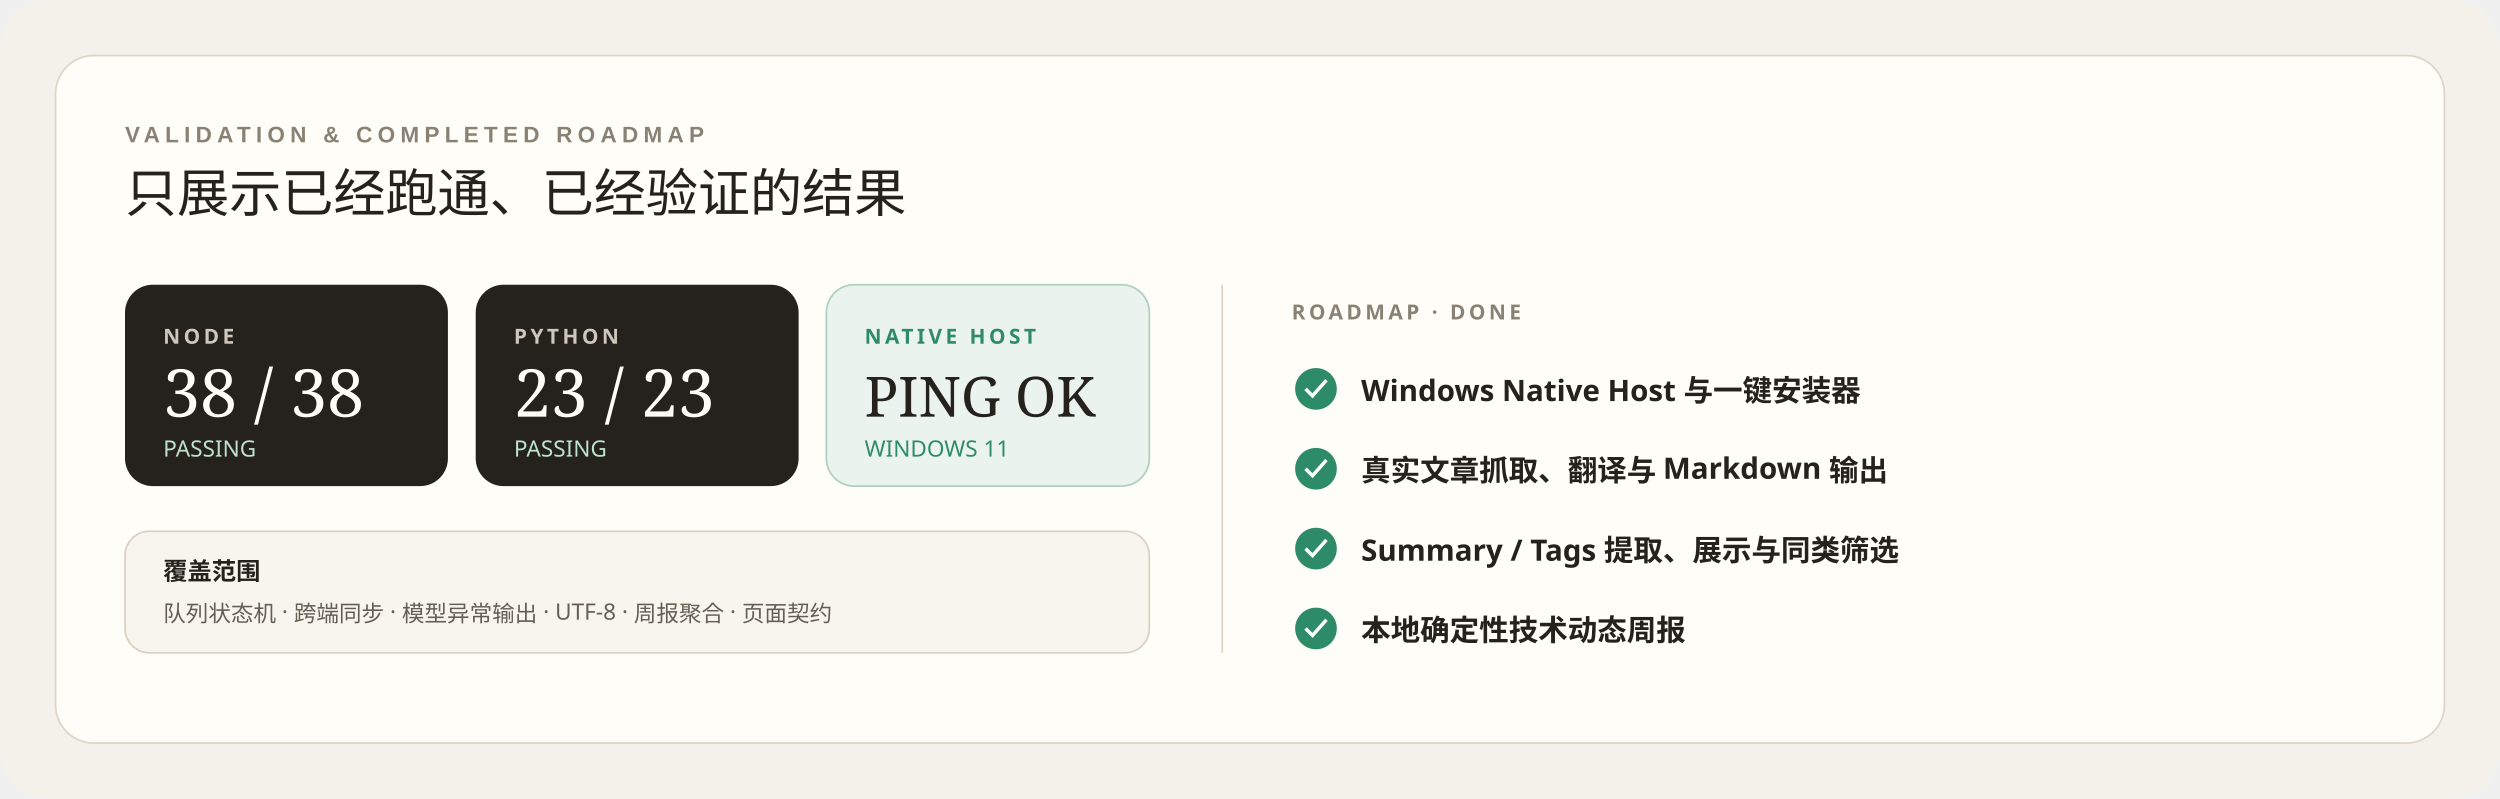
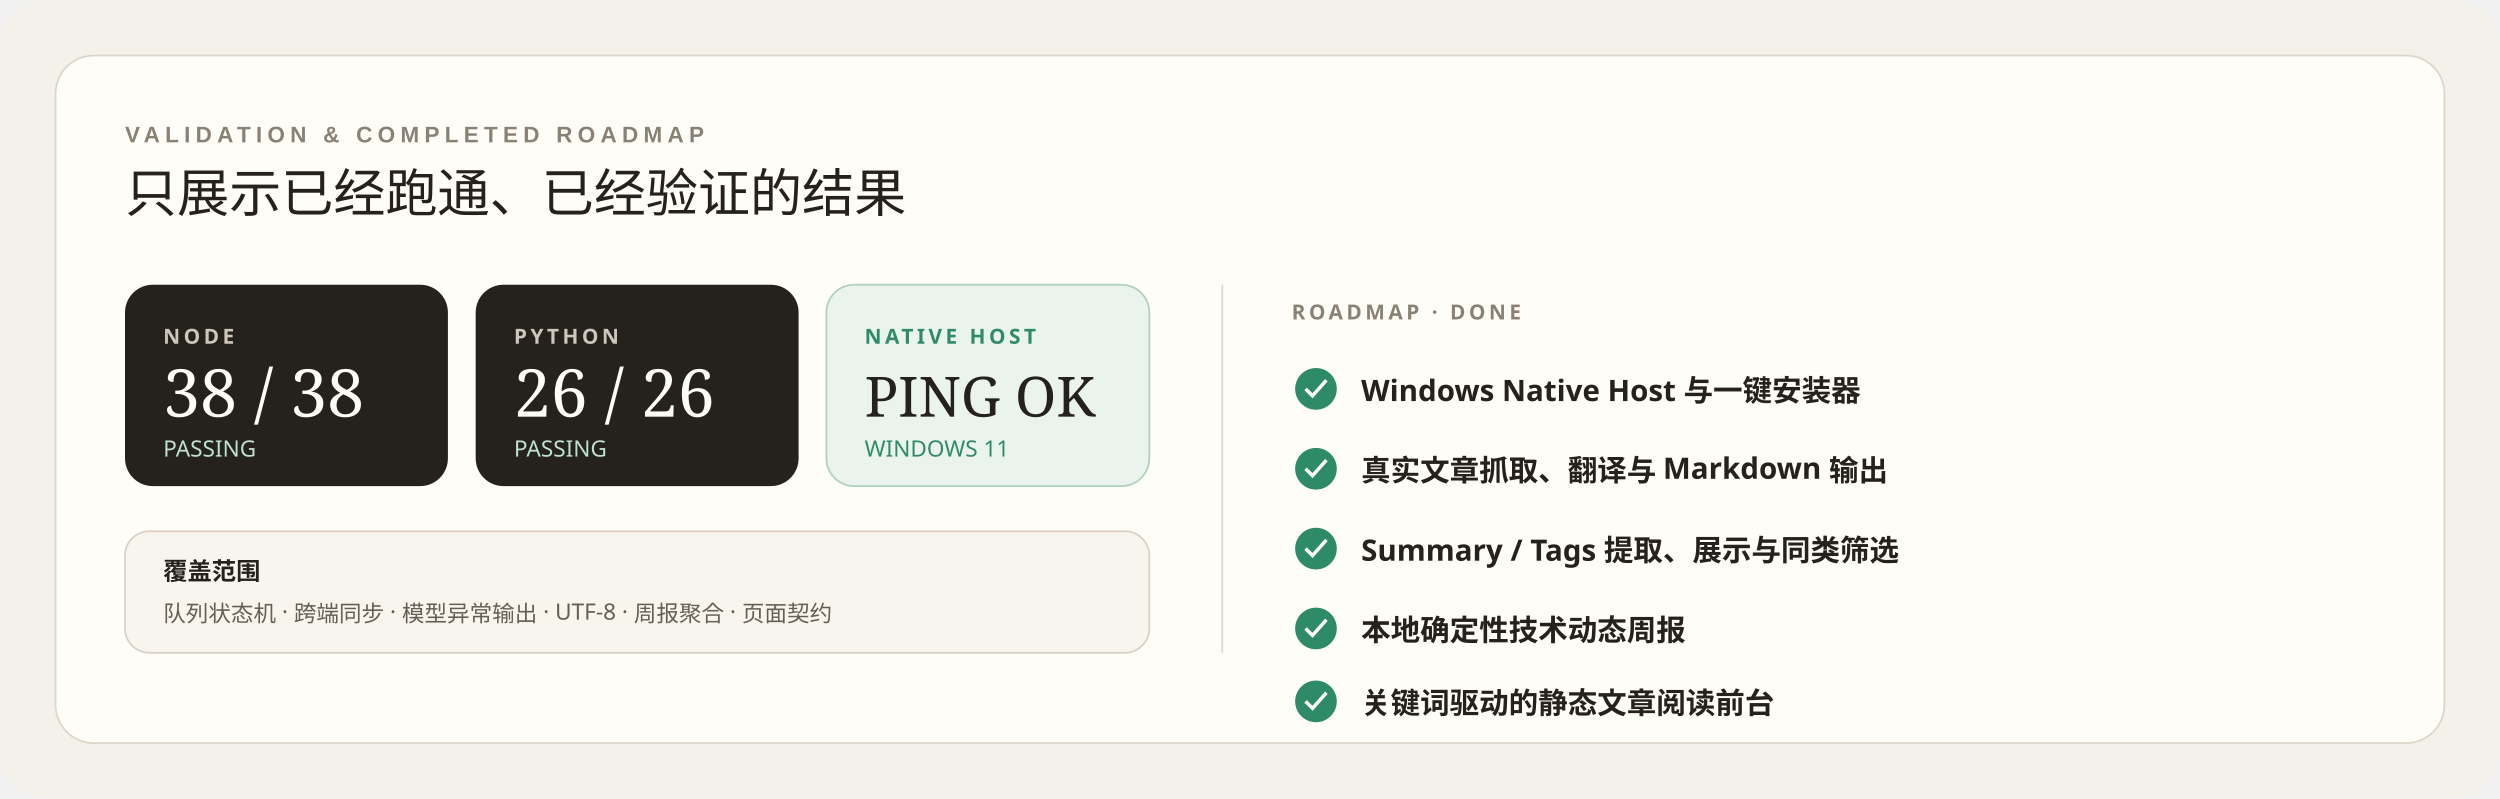
<svg xmlns="http://www.w3.org/2000/svg" width="1440" height="460" viewBox="0 0 1440 460" fill="none">
  <rect width="1440" height="460" rx="28" fill="#F4F1EA" />
  <rect x="32" y="32" width="1376" height="396" rx="22" fill="#FFFDF8" stroke="#DDD5C8" />
  <text x="72" y="82" fill="#8A8175" font-family="Segoe UI, Arial, sans-serif" font-size="13" font-weight="700" letter-spacing="3">VALIDATION &amp; COMPLETED ROADMAP</text>
  <text x="72" y="122" fill="#25221E" font-family="Georgia, Microsoft YaHei, serif" font-size="30">只展示已经跑通、已经验证的结果</text>
  <g font-family="Segoe UI, PingFang SC, Microsoft YaHei, sans-serif">
    <g transform="translate(72 164)">
      <rect width="186" height="116" rx="16" fill="#25221E" />
      <text x="22" y="34" fill="#CFC7BC" font-size="12" font-weight="700" letter-spacing="2">NODE</text>
      <text x="22" y="76" fill="#FFFDF8" font-family="Georgia, serif" font-size="38">38 / 38</text>
      <text x="22" y="99" fill="#BEE2CB" font-size="13">PASSING</text>
    </g>
    <g transform="translate(274 164)">
      <rect width="186" height="116" rx="16" fill="#25221E" />
      <text x="22" y="34" fill="#CFC7BC" font-size="12" font-weight="700" letter-spacing="2">PYTHON</text>
-       <text x="22" y="76" fill="#FFFDF8" font-family="Georgia, serif" font-size="38">23 / 23</text>
+       <text x="22" y="76" fill="#FFFDF8" font-family="Georgia, serif" font-size="38">26 / 26</text>
      <text x="22" y="99" fill="#BEE2CB" font-size="13">PASSING</text>
    </g>
    <g transform="translate(476 164)">
      <rect width="186" height="116" rx="16" fill="#EAF3ED" stroke="#AED0BC" />
      <text x="22" y="34" fill="#2E8B67" font-size="12" font-weight="700" letter-spacing="2">NATIVE HOST</text>
      <text x="22" y="76" fill="#25221E" font-family="Georgia, serif" font-size="32">PING OK</text>
      <text x="22" y="99" fill="#2E8B67" font-size="13">WINDOWS 11</text>
    </g>
    <line x1="704" y1="164" x2="704" y2="376" stroke="#DDD5C8" />
    <text x="744" y="184" fill="#8A8175" font-size="12" font-weight="700" letter-spacing="2">ROADMAP · DONE</text>
    <g fill="#25221E" font-size="17" font-weight="600">
      <circle cx="758" cy="224" r="12" fill="#2E8B67" />
      <path d="M752 224L756 228L764 219" stroke="white" stroke-width="2" fill="none" />
      <text x="784" y="231">Windows Native Host 与一键安装器</text>
      <circle cx="758" cy="270" r="12" fill="#2E8B67" />
      <path d="M752 270L756 274L764 265" stroke="white" stroke-width="2" fill="none" />
      <text x="784" y="277">真实文章抓取、翻译与 Markdown 输出</text>
      <circle cx="758" cy="316" r="12" fill="#2E8B67" />
      <path d="M752 316L756 320L764 311" stroke="white" stroke-width="2" fill="none" />
      <text x="784" y="323">Summary / Tags 提取、展示与同类筛选</text>
      <circle cx="758" cy="362" r="12" fill="#2E8B67" />
      <path d="M752 362L756 366L764 357" stroke="white" stroke-width="2" fill="none" />
      <text x="784" y="369">本地确定性技术动态周报</text>
+       <circle cx="758" cy="404" r="12" fill="#2E8B67" />
+       <path d="M752 404L756 408L764 399" stroke="white" stroke-width="2" fill="none" />
+       <text x="784" y="411">关键词驱动的静态文章阅读前台</text>
    </g>
    <rect x="72" y="306" width="590" height="70" rx="14" fill="#F8F5EE" stroke="#D9D0C3" />
    <text x="94" y="334" fill="#25221E" font-size="14" font-weight="700">覆盖范围</text>
    <text x="94" y="358" fill="#665E54" font-size="13">队列状态机 · 跨端同步 · 模型异常输出 · UTF-8 · 周报聚合 · 页面契约</text>
  </g>
</svg>
